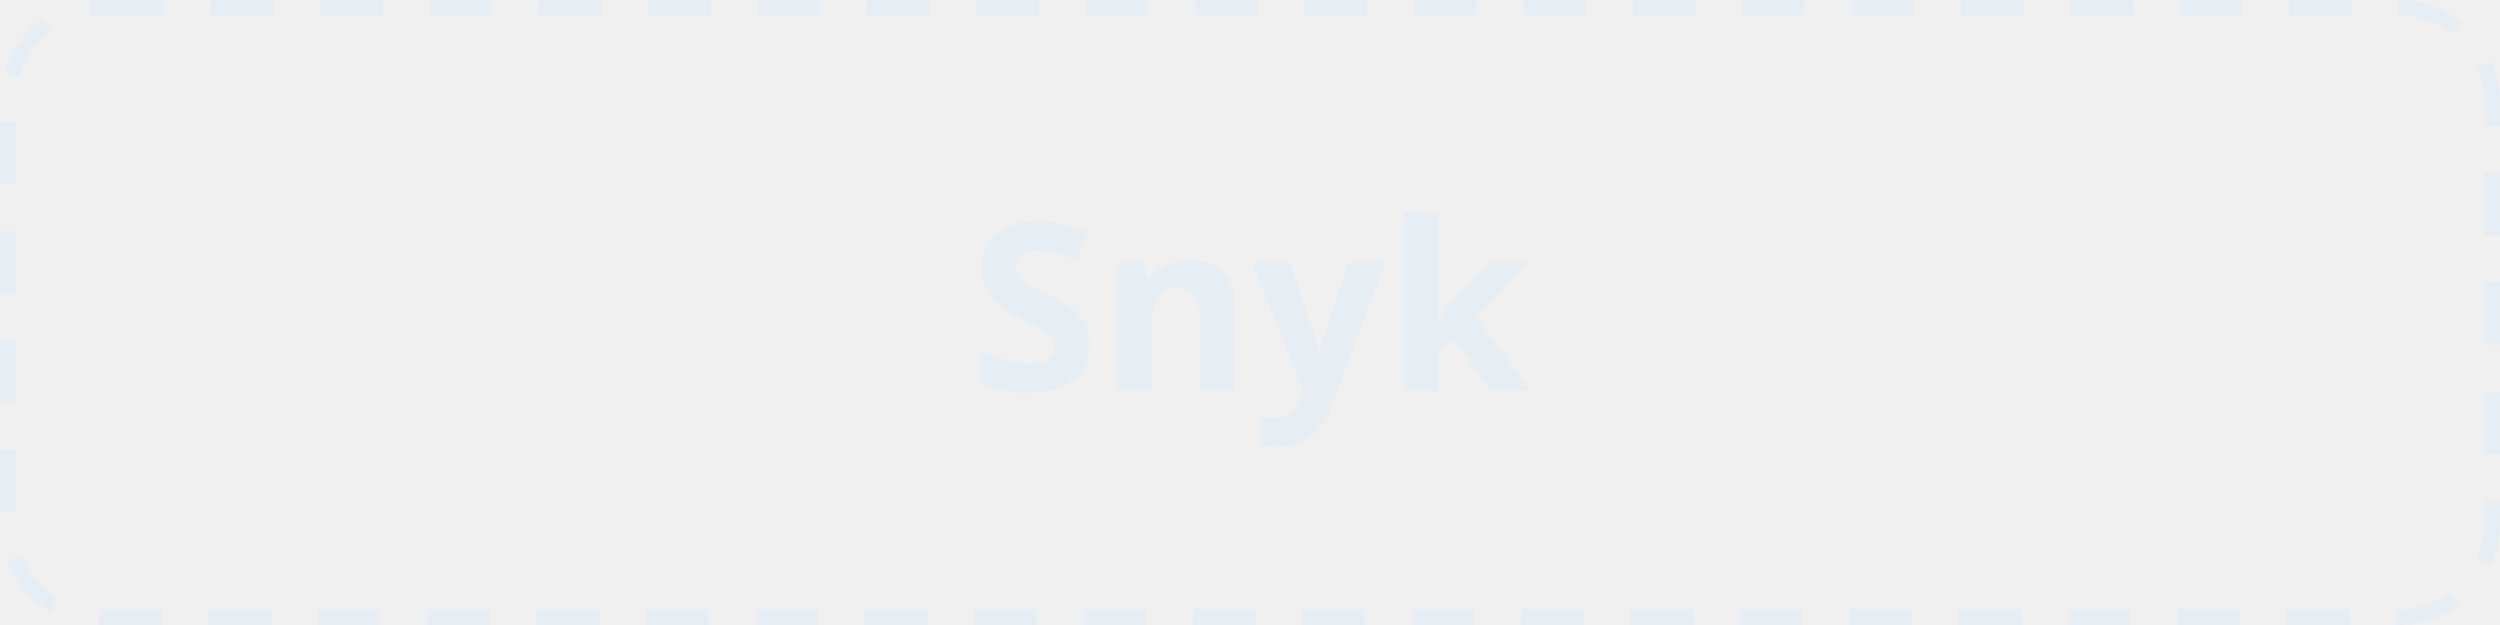
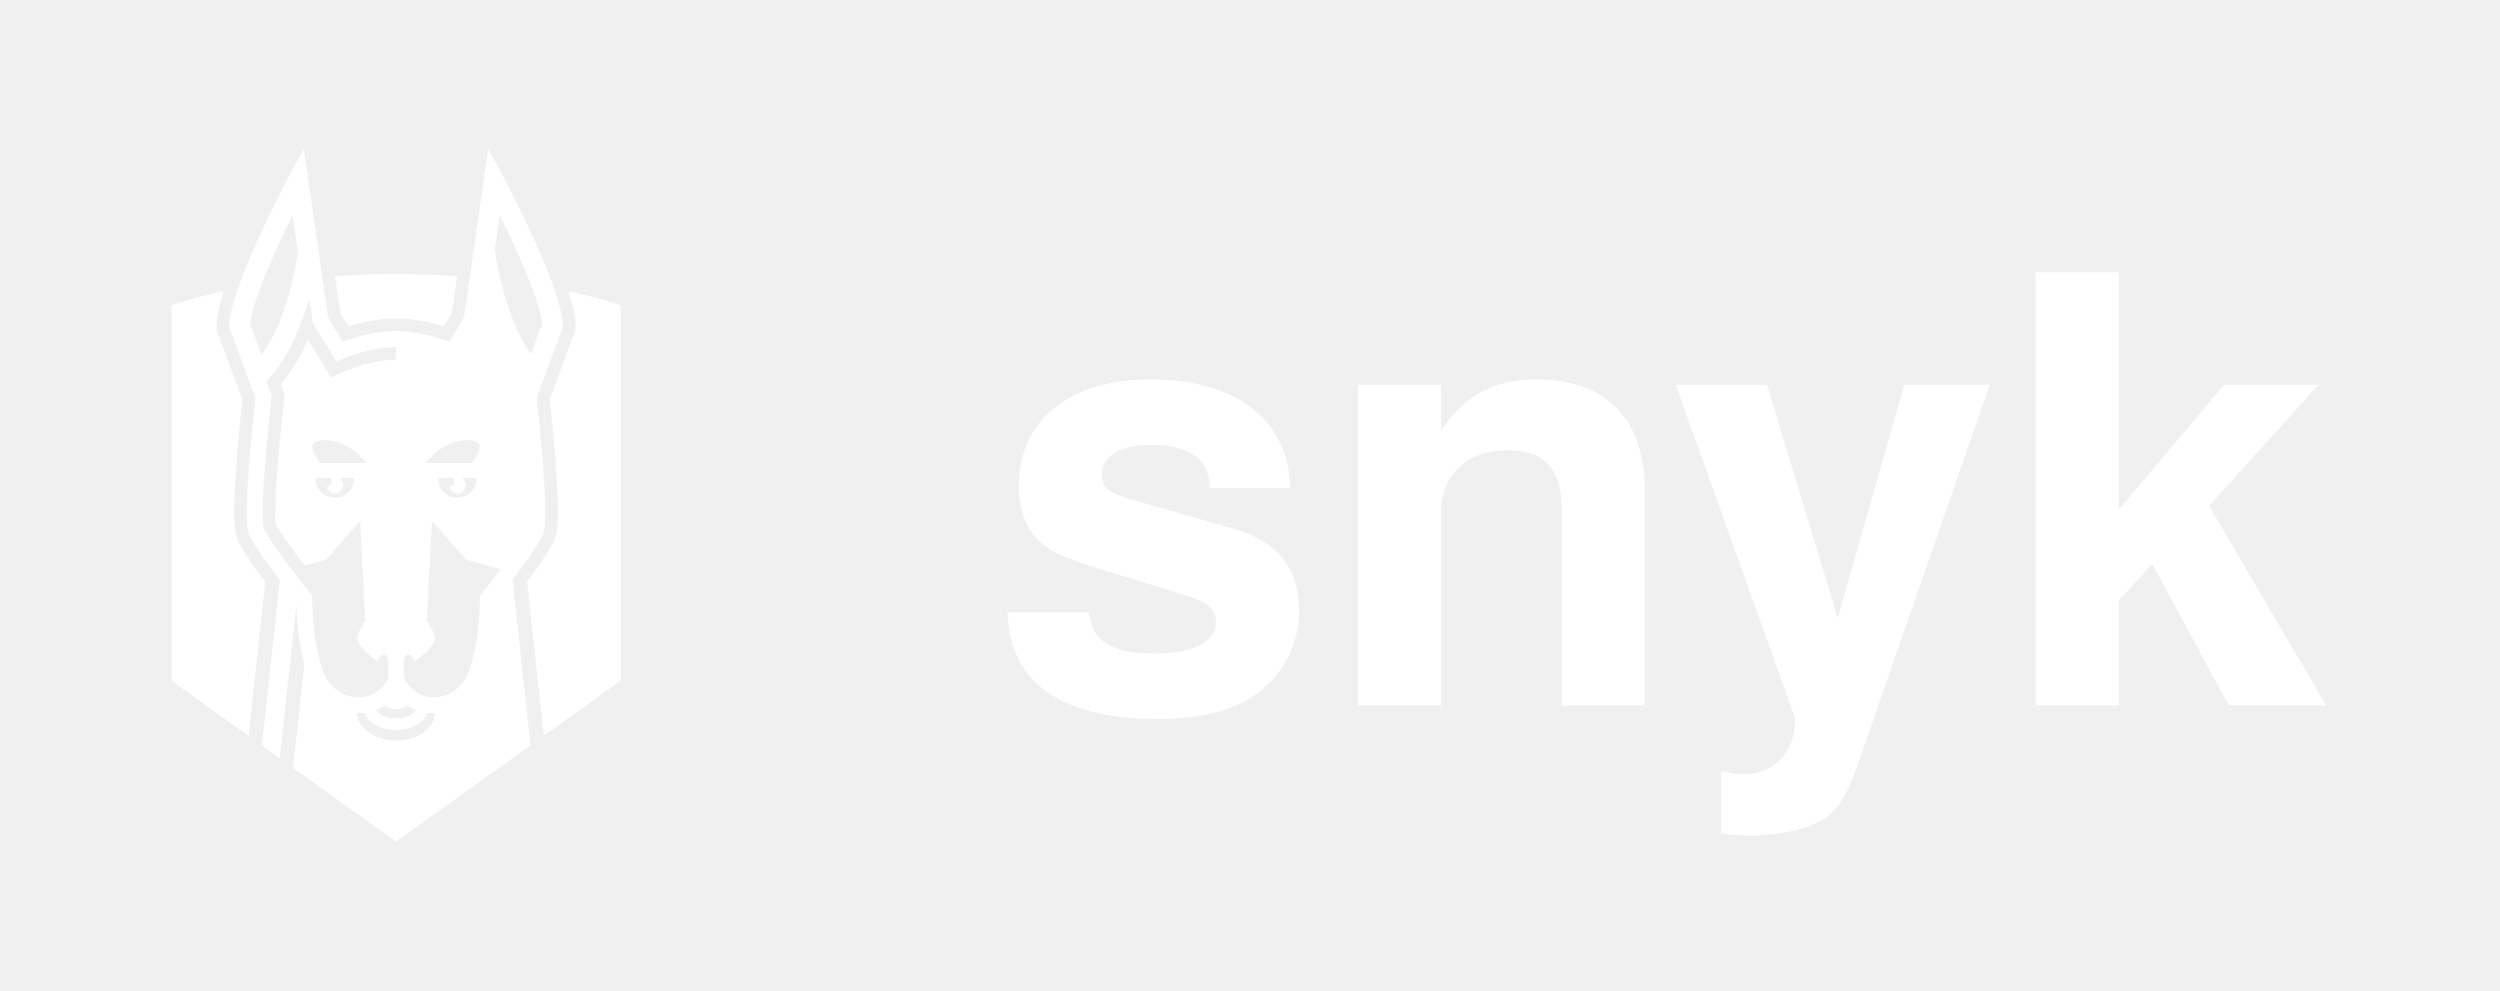
- <svg xmlns="http://www.w3.org/2000/svg" width="160" height="40" viewBox="0 0 160 40" role="img" aria-label="Snyk (placeholder)">
-   <rect x="0.5" y="0.5" width="159" height="39" rx="6" fill="none" stroke="#e6edf3" stroke-dasharray="4 3" />
-   <text x="80" y="25" text-anchor="middle" font-family="system-ui, sans-serif" font-size="15" font-weight="600" fill="#e6edf3">Snyk</text>
+ <svg xmlns="http://www.w3.org/2000/svg" width="101" height="40" viewBox="0 0 101 40" role="img" aria-label="Snyk">
+   <path transform="translate(2 6) scale(1.1667)" fill="#FFFFFF" d="M17.097 13.344c.143-.37.06-2.117-.222-4.675l-.004-.04.904-2.431v-.05c0-1.06-1.374-3.9-2.186-5.41L15.192 0l-.84 5.854-.503.829-.125-.042c-.351-.118-1.042-.316-1.728-.316-.65 0-1.294.171-1.72.315l-.125.042-.504-.827L8.807 0l-.396.737c-.812 1.51-2.186 4.35-2.186 5.411v.05l.904 2.432-.004.039c-.283 2.558-.366 4.305-.222 4.674.13.332.642 1.041 1.072 1.605l-.619 5.724.617.442.576-5.329c.012.414.064 1.277.275 2.068l-.389 3.592L12 24l4.279-3.067.375-.268-.62-5.73c.428-.561.934-1.262 1.063-1.591zM15.59 2.298c.694 1.408 1.421 3.08 1.471 3.779l-.388 1.045c-.935-1.31-1.228-3.441-1.253-3.636zm-1.124 7.8c.84 0 .212.712.138.792h-1.587c.144-.18.69-.792 1.45-.792zm-.452 1.468a.178.178 0 0 1-.175.153.292.292 0 1 0 .441-.31h.504v.024a.662.662 0 0 1-1.325 0v-.025h.511l-.008.007c.039.038.06.093.052.15zM12.39 19.29c.097.064.2.115.306.156-.168.19-.399.287-.697.287-.299 0-.53-.097-.697-.288.107-.04.21-.092.306-.156a.573.573 0 0 0 .391.114c.103 0 .255 0 .391-.113zm-2.62-7.724a.178.178 0 0 1-.174.153.292.292 0 1 0 .441-.31h.504v.024a.662.662 0 0 1-1.326 0v-.025h.511l-.008.007c.039.038.06.093.052.15zm-.374-.676c-.074-.08-.702-.792.138-.792.759 0 1.305.612 1.45.792zM6.948 6.077c.05-.699.778-2.37 1.471-3.78l.185 1.29c-.07.48-.393 2.37-1.257 3.56zM9.473 18.09c-.373-1.02-.377-2.446-.377-2.507v-.097l-.06-.076c-.551-.683-1.477-1.9-1.616-2.257l-.005-.014c-.124-.43.1-2.997.268-4.513l.008-.066-.187-.502.07-.075c.476-.497.88-1.213 1.203-2.126L9 5.223l.118.82.807 1.326.22-.094c.009-.004.934-.4 1.851-.4H12v.44h-.004c-.812 0-1.669.36-1.677.363l-.571.246-.797-1.308c-.27.62-.585 1.137-.94 1.543l.129.347-.019.169c-.24 2.156-.348 4.044-.285 4.332.086.2.523.812 1 1.437l.748-.218 1.17-1.334.184 3.458c-.011.015-.28.393-.28.609 0 .235.344.541.685.786.005-.01.007-.02.013-.03.12-.212.275-.251.346-.087.04.092.028.369.028.369l.005.002v.328c-.013.027-.302.674-1.014.674-.275 0-.948-.089-1.248-.911zm2.536 2.409c-.527 0-1.297-.257-1.374-.952.029.001.057.003.086.003.06 0 .119-.003.177-.01.235.455.665.6 1.102.6.436 0 .865-.146 1.1-.6.059.007.119.01.18.01.029 0 .057-.002.085-.003-.076.695-.835.952-1.356.952zm2.956-5.09l-.061.077v.097c0 .06-.004 1.487-.377 2.507-.3.822-.973.91-1.248.91-.71 0-1.002-.658-1.014-.686V18l.005-.004s-.012-.276.028-.368c.07-.164.226-.126.346.088.006.009.009.02.013.03.34-.246.686-.552.686-.787 0-.216-.269-.593-.28-.61l.183-3.457 1.17 1.334 1.2.35c-.23.304-.463.6-.651.834zm-8.472-1.907c-.22-.563-.022-2.916.187-4.817l-.895-2.409v-.128c0-.312.095-.734.246-1.207-1.177.253-1.808.49-1.808.49v12.996l2.67 1.914.577-5.332c-.538-.718-.868-1.226-.977-1.507zm3.853-7.346c.446-.136 1.042-.27 1.65-.27.61 0 1.21.135 1.658.27l.276-.453.184-1.288s-1.288-.068-2.103-.068c-.759 0-1.467.026-2.125.07l.184 1.286zm7.623-1.217c.151.474.247.896.247 1.21v.127l-.895 2.409c.208 1.901.406 4.253.186 4.818-.109.279-.435.782-.968 1.493l.578 5.337 2.66-1.906V5.432s-.632-.24-1.808-.493Z" />
+   <text x="40" y="28.5" font-family="-apple-system, BlinkMacSystemFont, 'Segoe UI', Helvetica, Arial, sans-serif" font-size="24" font-weight="700" fill="#FFFFFF">snyk</text>
</svg>
